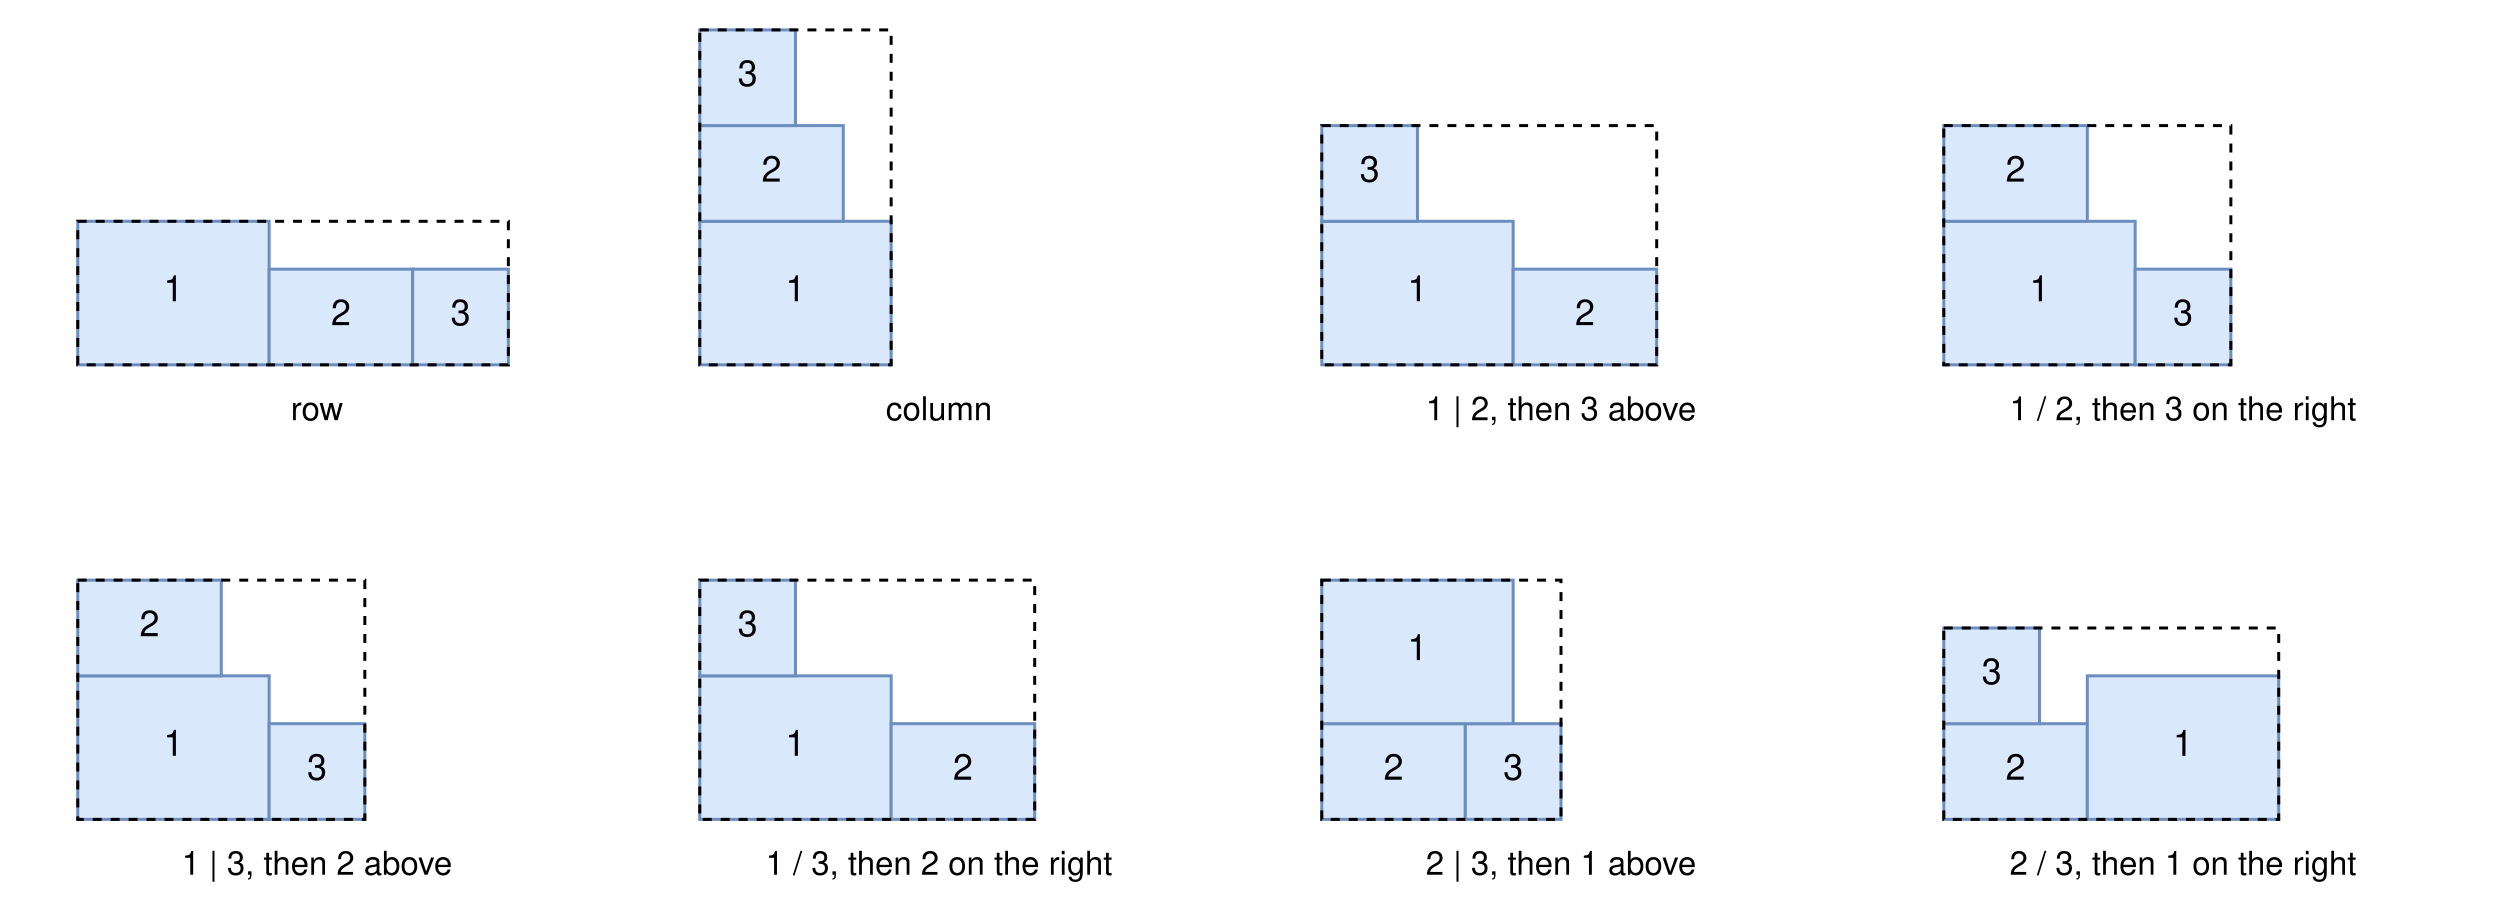
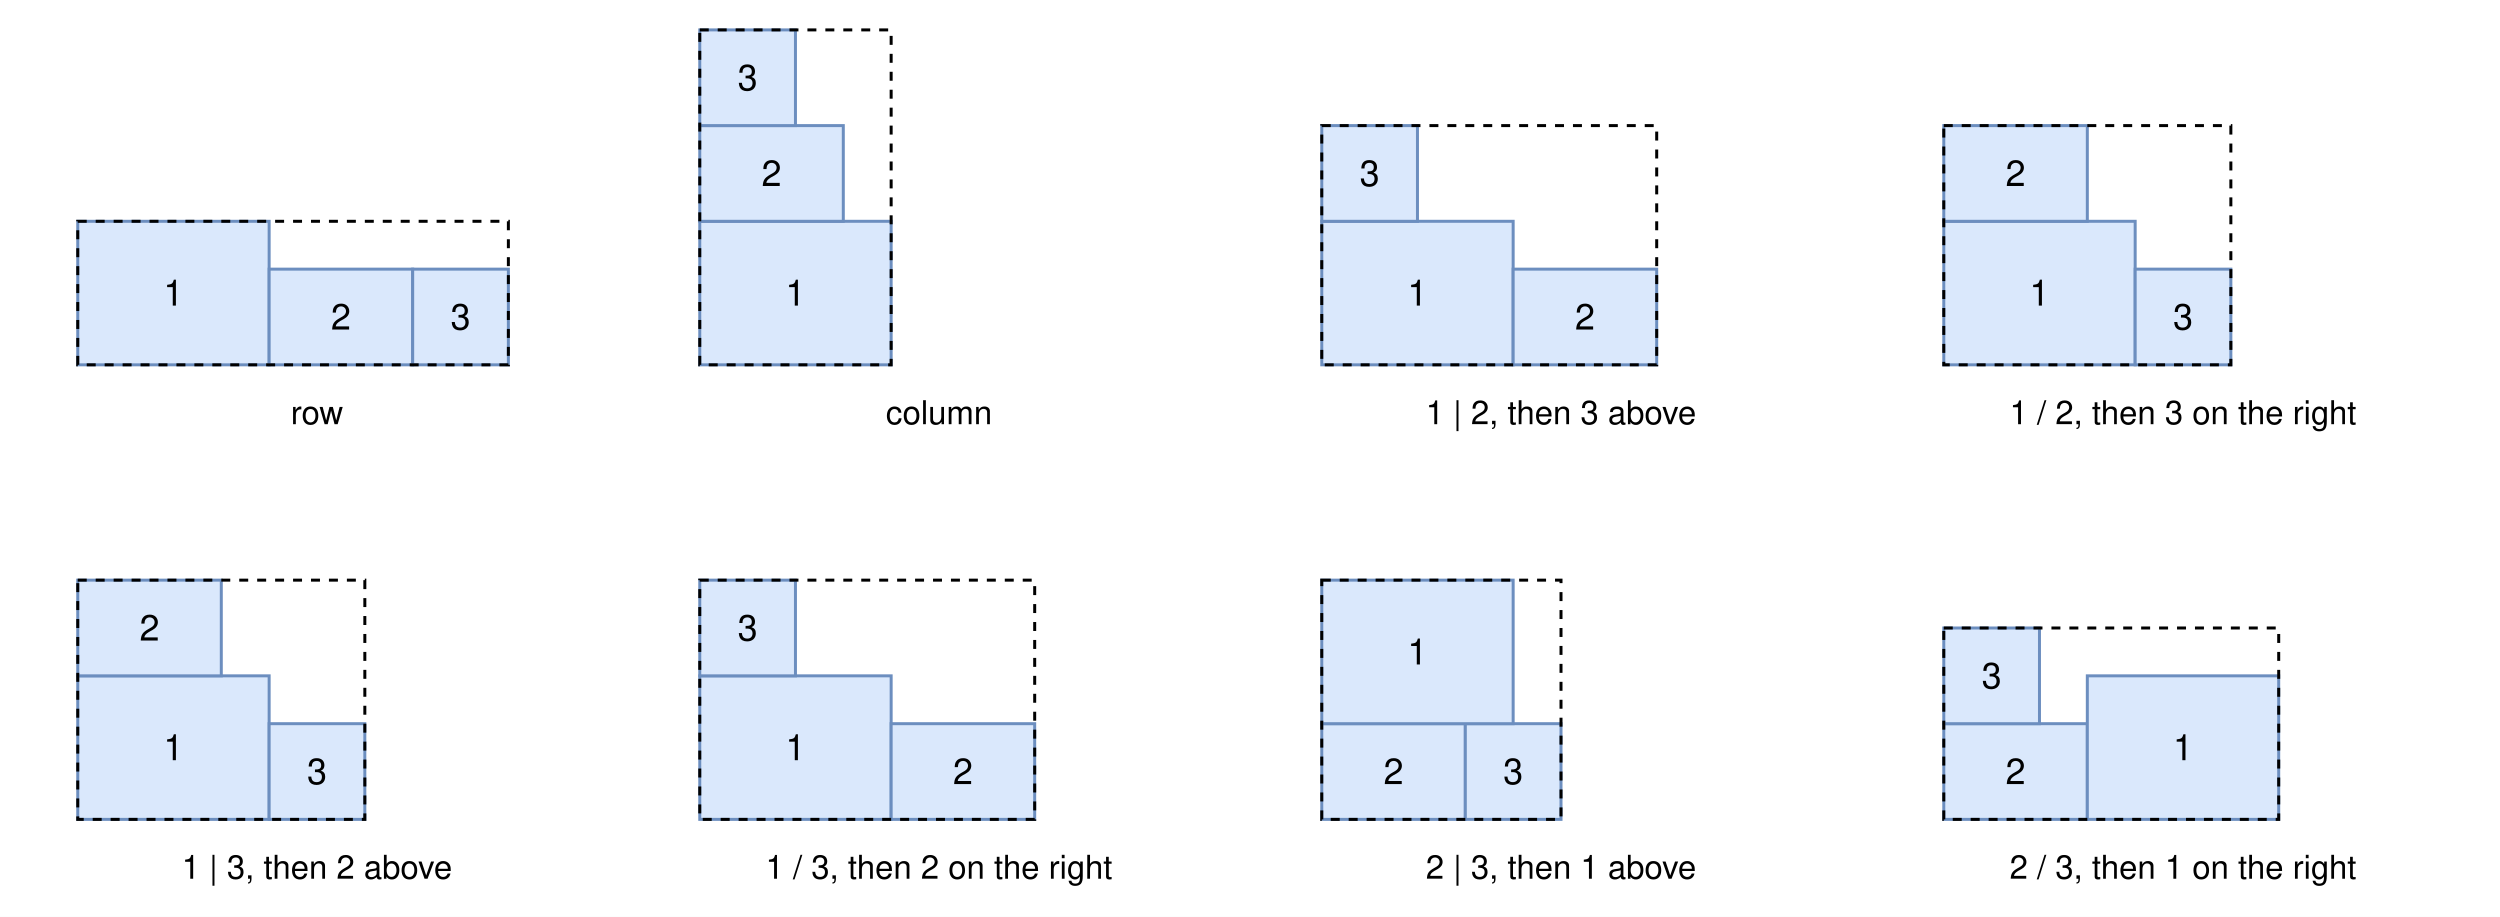
<svg xmlns="http://www.w3.org/2000/svg" width="836.0" height="306.6" viewBox="-26.0 -122.0 836.0 306.6">
  <rect x="-26.0" y="-122.0" width="836.0" height="306.6" fill="#ffffff" />
  <rect x="0" y="-48.0" width="64" height="48" fill="#dae8fc" stroke="#6c8ebf" stroke-width="1" />
-   <text font-family="Helvetica, Arial, sans-serif" font-size="12" fill="#000000" text-anchor="middle" dominant-baseline="central">
-     <tspan x="32.0" y="-24.0">1</tspan>
+   <text font-family="Helvetica, Arial, sans-serif" font-size="12" fill="#000000" text-anchor="middle">
+     <tspan x="32.0" y="-19.8">1</tspan>
  </text>
  <rect x="64" y="-32.0" width="48" height="32" fill="#dae8fc" stroke="#6c8ebf" stroke-width="1" />
-   <text font-family="Helvetica, Arial, sans-serif" font-size="12" fill="#000000" text-anchor="middle" dominant-baseline="central">
-     <tspan x="88.0" y="-16.0">2</tspan>
+   <text font-family="Helvetica, Arial, sans-serif" font-size="12" fill="#000000" text-anchor="middle">
+     <tspan x="88.0" y="-11.8">2</tspan>
  </text>
  <rect x="112" y="-32.0" width="32" height="32" fill="#dae8fc" stroke="#6c8ebf" stroke-width="1" />
-   <text font-family="Helvetica, Arial, sans-serif" font-size="12" fill="#000000" text-anchor="middle" dominant-baseline="central">
-     <tspan x="128.0" y="-16.0">3</tspan>
+   <text font-family="Helvetica, Arial, sans-serif" font-size="12" fill="#000000" text-anchor="middle">
+     <tspan x="128.0" y="-11.8">3</tspan>
  </text>
  <rect x="0" y="-48.0" width="144" height="48" fill="none" stroke="#000000" stroke-width="1" stroke-dasharray="3 3" />
-   <text font-family="Helvetica, Arial, sans-serif" font-size="11" fill="#000000" text-anchor="middle" dominant-baseline="central">
-     <tspan x="80.0" y="16.0">row</tspan>
+   <text font-family="Helvetica, Arial, sans-serif" font-size="11" fill="#000000" text-anchor="middle">
+     <tspan x="80.0" y="19.85">row</tspan>
  </text>
  <rect x="208" y="-48.0" width="64" height="48" fill="#dae8fc" stroke="#6c8ebf" stroke-width="1" />
-   <text font-family="Helvetica, Arial, sans-serif" font-size="12" fill="#000000" text-anchor="middle" dominant-baseline="central">
-     <tspan x="240.0" y="-24.0">1</tspan>
+   <text font-family="Helvetica, Arial, sans-serif" font-size="12" fill="#000000" text-anchor="middle">
+     <tspan x="240.0" y="-19.8">1</tspan>
  </text>
  <rect x="208" y="-80.0" width="48" height="32" fill="#dae8fc" stroke="#6c8ebf" stroke-width="1" />
-   <text font-family="Helvetica, Arial, sans-serif" font-size="12" fill="#000000" text-anchor="middle" dominant-baseline="central">
-     <tspan x="232.0" y="-64.0">2</tspan>
+   <text font-family="Helvetica, Arial, sans-serif" font-size="12" fill="#000000" text-anchor="middle">
+     <tspan x="232.0" y="-59.8">2</tspan>
  </text>
  <rect x="208" y="-112.0" width="32" height="32" fill="#dae8fc" stroke="#6c8ebf" stroke-width="1" />
-   <text font-family="Helvetica, Arial, sans-serif" font-size="12" fill="#000000" text-anchor="middle" dominant-baseline="central">
-     <tspan x="224.0" y="-96.0">3</tspan>
+   <text font-family="Helvetica, Arial, sans-serif" font-size="12" fill="#000000" text-anchor="middle">
+     <tspan x="224.0" y="-91.8">3</tspan>
  </text>
  <rect x="208" y="-112.0" width="64" height="112" fill="none" stroke="#000000" stroke-width="1" stroke-dasharray="3 3" />
-   <text font-family="Helvetica, Arial, sans-serif" font-size="11" fill="#000000" text-anchor="middle" dominant-baseline="central">
-     <tspan x="288.0" y="16.0">column</tspan>
+   <text font-family="Helvetica, Arial, sans-serif" font-size="11" fill="#000000" text-anchor="middle">
+     <tspan x="288.0" y="19.85">column</tspan>
  </text>
  <rect x="416" y="-48.0" width="64" height="48" fill="#dae8fc" stroke="#6c8ebf" stroke-width="1" />
-   <text font-family="Helvetica, Arial, sans-serif" font-size="12" fill="#000000" text-anchor="middle" dominant-baseline="central">
-     <tspan x="448.0" y="-24.0">1</tspan>
+   <text font-family="Helvetica, Arial, sans-serif" font-size="12" fill="#000000" text-anchor="middle">
+     <tspan x="448.0" y="-19.8">1</tspan>
  </text>
  <rect x="480" y="-32.0" width="48" height="32" fill="#dae8fc" stroke="#6c8ebf" stroke-width="1" />
-   <text font-family="Helvetica, Arial, sans-serif" font-size="12" fill="#000000" text-anchor="middle" dominant-baseline="central">
-     <tspan x="504.0" y="-16.0">2</tspan>
+   <text font-family="Helvetica, Arial, sans-serif" font-size="12" fill="#000000" text-anchor="middle">
+     <tspan x="504.0" y="-11.8">2</tspan>
  </text>
  <rect x="416" y="-80.0" width="32" height="32" fill="#dae8fc" stroke="#6c8ebf" stroke-width="1" />
-   <text font-family="Helvetica, Arial, sans-serif" font-size="12" fill="#000000" text-anchor="middle" dominant-baseline="central">
-     <tspan x="432.0" y="-64.0">3</tspan>
+   <text font-family="Helvetica, Arial, sans-serif" font-size="12" fill="#000000" text-anchor="middle">
+     <tspan x="432.0" y="-59.8">3</tspan>
  </text>
  <rect x="416" y="-80.0" width="112" height="80" fill="none" stroke="#000000" stroke-width="1" stroke-dasharray="3 3" />
-   <text font-family="Helvetica, Arial, sans-serif" font-size="11" fill="#000000" text-anchor="middle" dominant-baseline="central">
-     <tspan x="496.0" y="16.0">1 | 2, then 3 above</tspan>
+   <text font-family="Helvetica, Arial, sans-serif" font-size="11" fill="#000000" text-anchor="middle">
+     <tspan x="496.0" y="19.85">1 | 2, then 3 above</tspan>
  </text>
  <rect x="624" y="-48.0" width="64" height="48" fill="#dae8fc" stroke="#6c8ebf" stroke-width="1" />
-   <text font-family="Helvetica, Arial, sans-serif" font-size="12" fill="#000000" text-anchor="middle" dominant-baseline="central">
-     <tspan x="656.0" y="-24.0">1</tspan>
+   <text font-family="Helvetica, Arial, sans-serif" font-size="12" fill="#000000" text-anchor="middle">
+     <tspan x="656.0" y="-19.8">1</tspan>
  </text>
  <rect x="624" y="-80.0" width="48" height="32" fill="#dae8fc" stroke="#6c8ebf" stroke-width="1" />
-   <text font-family="Helvetica, Arial, sans-serif" font-size="12" fill="#000000" text-anchor="middle" dominant-baseline="central">
-     <tspan x="648.0" y="-64.0">2</tspan>
+   <text font-family="Helvetica, Arial, sans-serif" font-size="12" fill="#000000" text-anchor="middle">
+     <tspan x="648.0" y="-59.8">2</tspan>
  </text>
  <rect x="688" y="-32.0" width="32" height="32" fill="#dae8fc" stroke="#6c8ebf" stroke-width="1" />
-   <text font-family="Helvetica, Arial, sans-serif" font-size="12" fill="#000000" text-anchor="middle" dominant-baseline="central">
-     <tspan x="704.0" y="-16.0">3</tspan>
+   <text font-family="Helvetica, Arial, sans-serif" font-size="12" fill="#000000" text-anchor="middle">
+     <tspan x="704.0" y="-11.8">3</tspan>
  </text>
  <rect x="624" y="-80.0" width="96" height="80" fill="none" stroke="#000000" stroke-width="1" stroke-dasharray="3 3" />
-   <text font-family="Helvetica, Arial, sans-serif" font-size="11" fill="#000000" text-anchor="middle" dominant-baseline="central">
-     <tspan x="704.0" y="16.0">1 / 2, then 3 on the right</tspan>
+   <text font-family="Helvetica, Arial, sans-serif" font-size="11" fill="#000000" text-anchor="middle">
+     <tspan x="704.0" y="19.85">1 / 2, then 3 on the right</tspan>
  </text>
  <rect x="0" y="104.0" width="64" height="48" fill="#dae8fc" stroke="#6c8ebf" stroke-width="1" />
-   <text font-family="Helvetica, Arial, sans-serif" font-size="12" fill="#000000" text-anchor="middle" dominant-baseline="central">
-     <tspan x="32.0" y="128.0">1</tspan>
+   <text font-family="Helvetica, Arial, sans-serif" font-size="12" fill="#000000" text-anchor="middle">
+     <tspan x="32.0" y="132.2">1</tspan>
  </text>
  <rect x="64" y="120.0" width="32" height="32" fill="#dae8fc" stroke="#6c8ebf" stroke-width="1" />
-   <text font-family="Helvetica, Arial, sans-serif" font-size="12" fill="#000000" text-anchor="middle" dominant-baseline="central">
-     <tspan x="80.0" y="136.0">3</tspan>
+   <text font-family="Helvetica, Arial, sans-serif" font-size="12" fill="#000000" text-anchor="middle">
+     <tspan x="80.0" y="140.2">3</tspan>
  </text>
  <rect x="0" y="72.0" width="48" height="32" fill="#dae8fc" stroke="#6c8ebf" stroke-width="1" />
-   <text font-family="Helvetica, Arial, sans-serif" font-size="12" fill="#000000" text-anchor="middle" dominant-baseline="central">
-     <tspan x="24.0" y="88.0">2</tspan>
+   <text font-family="Helvetica, Arial, sans-serif" font-size="12" fill="#000000" text-anchor="middle">
+     <tspan x="24.0" y="92.2">2</tspan>
  </text>
  <rect x="0" y="72.0" width="96" height="80" fill="none" stroke="#000000" stroke-width="1" stroke-dasharray="3 3" />
-   <text font-family="Helvetica, Arial, sans-serif" font-size="11" fill="#000000" text-anchor="middle" dominant-baseline="central">
-     <tspan x="80.0" y="168.0">1 | 3, then 2 above</tspan>
+   <text font-family="Helvetica, Arial, sans-serif" font-size="11" fill="#000000" text-anchor="middle">
+     <tspan x="80.0" y="171.85">1 | 3, then 2 above</tspan>
  </text>
  <rect x="208" y="104.0" width="64" height="48" fill="#dae8fc" stroke="#6c8ebf" stroke-width="1" />
-   <text font-family="Helvetica, Arial, sans-serif" font-size="12" fill="#000000" text-anchor="middle" dominant-baseline="central">
-     <tspan x="240.0" y="128.0">1</tspan>
+   <text font-family="Helvetica, Arial, sans-serif" font-size="12" fill="#000000" text-anchor="middle">
+     <tspan x="240.0" y="132.2">1</tspan>
  </text>
  <rect x="208" y="72.0" width="32" height="32" fill="#dae8fc" stroke="#6c8ebf" stroke-width="1" />
-   <text font-family="Helvetica, Arial, sans-serif" font-size="12" fill="#000000" text-anchor="middle" dominant-baseline="central">
-     <tspan x="224.0" y="88.0">3</tspan>
+   <text font-family="Helvetica, Arial, sans-serif" font-size="12" fill="#000000" text-anchor="middle">
+     <tspan x="224.0" y="92.2">3</tspan>
  </text>
  <rect x="272" y="120.0" width="48" height="32" fill="#dae8fc" stroke="#6c8ebf" stroke-width="1" />
-   <text font-family="Helvetica, Arial, sans-serif" font-size="12" fill="#000000" text-anchor="middle" dominant-baseline="central">
-     <tspan x="296.0" y="136.0">2</tspan>
+   <text font-family="Helvetica, Arial, sans-serif" font-size="12" fill="#000000" text-anchor="middle">
+     <tspan x="296.0" y="140.2">2</tspan>
  </text>
  <rect x="208" y="72.0" width="112" height="80" fill="none" stroke="#000000" stroke-width="1" stroke-dasharray="3 3" />
-   <text font-family="Helvetica, Arial, sans-serif" font-size="11" fill="#000000" text-anchor="middle" dominant-baseline="central">
-     <tspan x="288.0" y="168.0">1 / 3, then 2 on the right</tspan>
+   <text font-family="Helvetica, Arial, sans-serif" font-size="11" fill="#000000" text-anchor="middle">
+     <tspan x="288.0" y="171.85">1 / 3, then 2 on the right</tspan>
  </text>
  <rect x="416" y="120.0" width="48" height="32" fill="#dae8fc" stroke="#6c8ebf" stroke-width="1" />
-   <text font-family="Helvetica, Arial, sans-serif" font-size="12" fill="#000000" text-anchor="middle" dominant-baseline="central">
-     <tspan x="440.0" y="136.0">2</tspan>
+   <text font-family="Helvetica, Arial, sans-serif" font-size="12" fill="#000000" text-anchor="middle">
+     <tspan x="440.0" y="140.2">2</tspan>
  </text>
  <rect x="464" y="120.0" width="32" height="32" fill="#dae8fc" stroke="#6c8ebf" stroke-width="1" />
-   <text font-family="Helvetica, Arial, sans-serif" font-size="12" fill="#000000" text-anchor="middle" dominant-baseline="central">
-     <tspan x="480.0" y="136.0">3</tspan>
+   <text font-family="Helvetica, Arial, sans-serif" font-size="12" fill="#000000" text-anchor="middle">
+     <tspan x="480.0" y="140.2">3</tspan>
  </text>
  <rect x="416" y="72.0" width="64" height="48" fill="#dae8fc" stroke="#6c8ebf" stroke-width="1" />
-   <text font-family="Helvetica, Arial, sans-serif" font-size="12" fill="#000000" text-anchor="middle" dominant-baseline="central">
-     <tspan x="448.0" y="96.0">1</tspan>
+   <text font-family="Helvetica, Arial, sans-serif" font-size="12" fill="#000000" text-anchor="middle">
+     <tspan x="448.0" y="100.2">1</tspan>
  </text>
  <rect x="416" y="72.0" width="80" height="80" fill="none" stroke="#000000" stroke-width="1" stroke-dasharray="3 3" />
-   <text font-family="Helvetica, Arial, sans-serif" font-size="11" fill="#000000" text-anchor="middle" dominant-baseline="central">
-     <tspan x="496.0" y="168.0">2 | 3, then 1 above</tspan>
+   <text font-family="Helvetica, Arial, sans-serif" font-size="11" fill="#000000" text-anchor="middle">
+     <tspan x="496.0" y="171.85">2 | 3, then 1 above</tspan>
  </text>
  <rect x="624" y="120.0" width="48" height="32" fill="#dae8fc" stroke="#6c8ebf" stroke-width="1" />
-   <text font-family="Helvetica, Arial, sans-serif" font-size="12" fill="#000000" text-anchor="middle" dominant-baseline="central">
-     <tspan x="648.0" y="136.0">2</tspan>
+   <text font-family="Helvetica, Arial, sans-serif" font-size="12" fill="#000000" text-anchor="middle">
+     <tspan x="648.0" y="140.2">2</tspan>
  </text>
  <rect x="624" y="88.0" width="32" height="32" fill="#dae8fc" stroke="#6c8ebf" stroke-width="1" />
-   <text font-family="Helvetica, Arial, sans-serif" font-size="12" fill="#000000" text-anchor="middle" dominant-baseline="central">
-     <tspan x="640.0" y="104.0">3</tspan>
+   <text font-family="Helvetica, Arial, sans-serif" font-size="12" fill="#000000" text-anchor="middle">
+     <tspan x="640.0" y="108.2">3</tspan>
  </text>
  <rect x="672" y="104.0" width="64" height="48" fill="#dae8fc" stroke="#6c8ebf" stroke-width="1" />
-   <text font-family="Helvetica, Arial, sans-serif" font-size="12" fill="#000000" text-anchor="middle" dominant-baseline="central">
-     <tspan x="704.0" y="128.0">1</tspan>
+   <text font-family="Helvetica, Arial, sans-serif" font-size="12" fill="#000000" text-anchor="middle">
+     <tspan x="704.0" y="132.2">1</tspan>
  </text>
  <rect x="624" y="88.0" width="112" height="64" fill="none" stroke="#000000" stroke-width="1" stroke-dasharray="3 3" />
-   <text font-family="Helvetica, Arial, sans-serif" font-size="11" fill="#000000" text-anchor="middle" dominant-baseline="central">
-     <tspan x="704.0" y="168.0">2 / 3, then 1 on the right</tspan>
+   <text font-family="Helvetica, Arial, sans-serif" font-size="11" fill="#000000" text-anchor="middle">
+     <tspan x="704.0" y="171.85">2 / 3, then 1 on the right</tspan>
  </text>
</svg>
